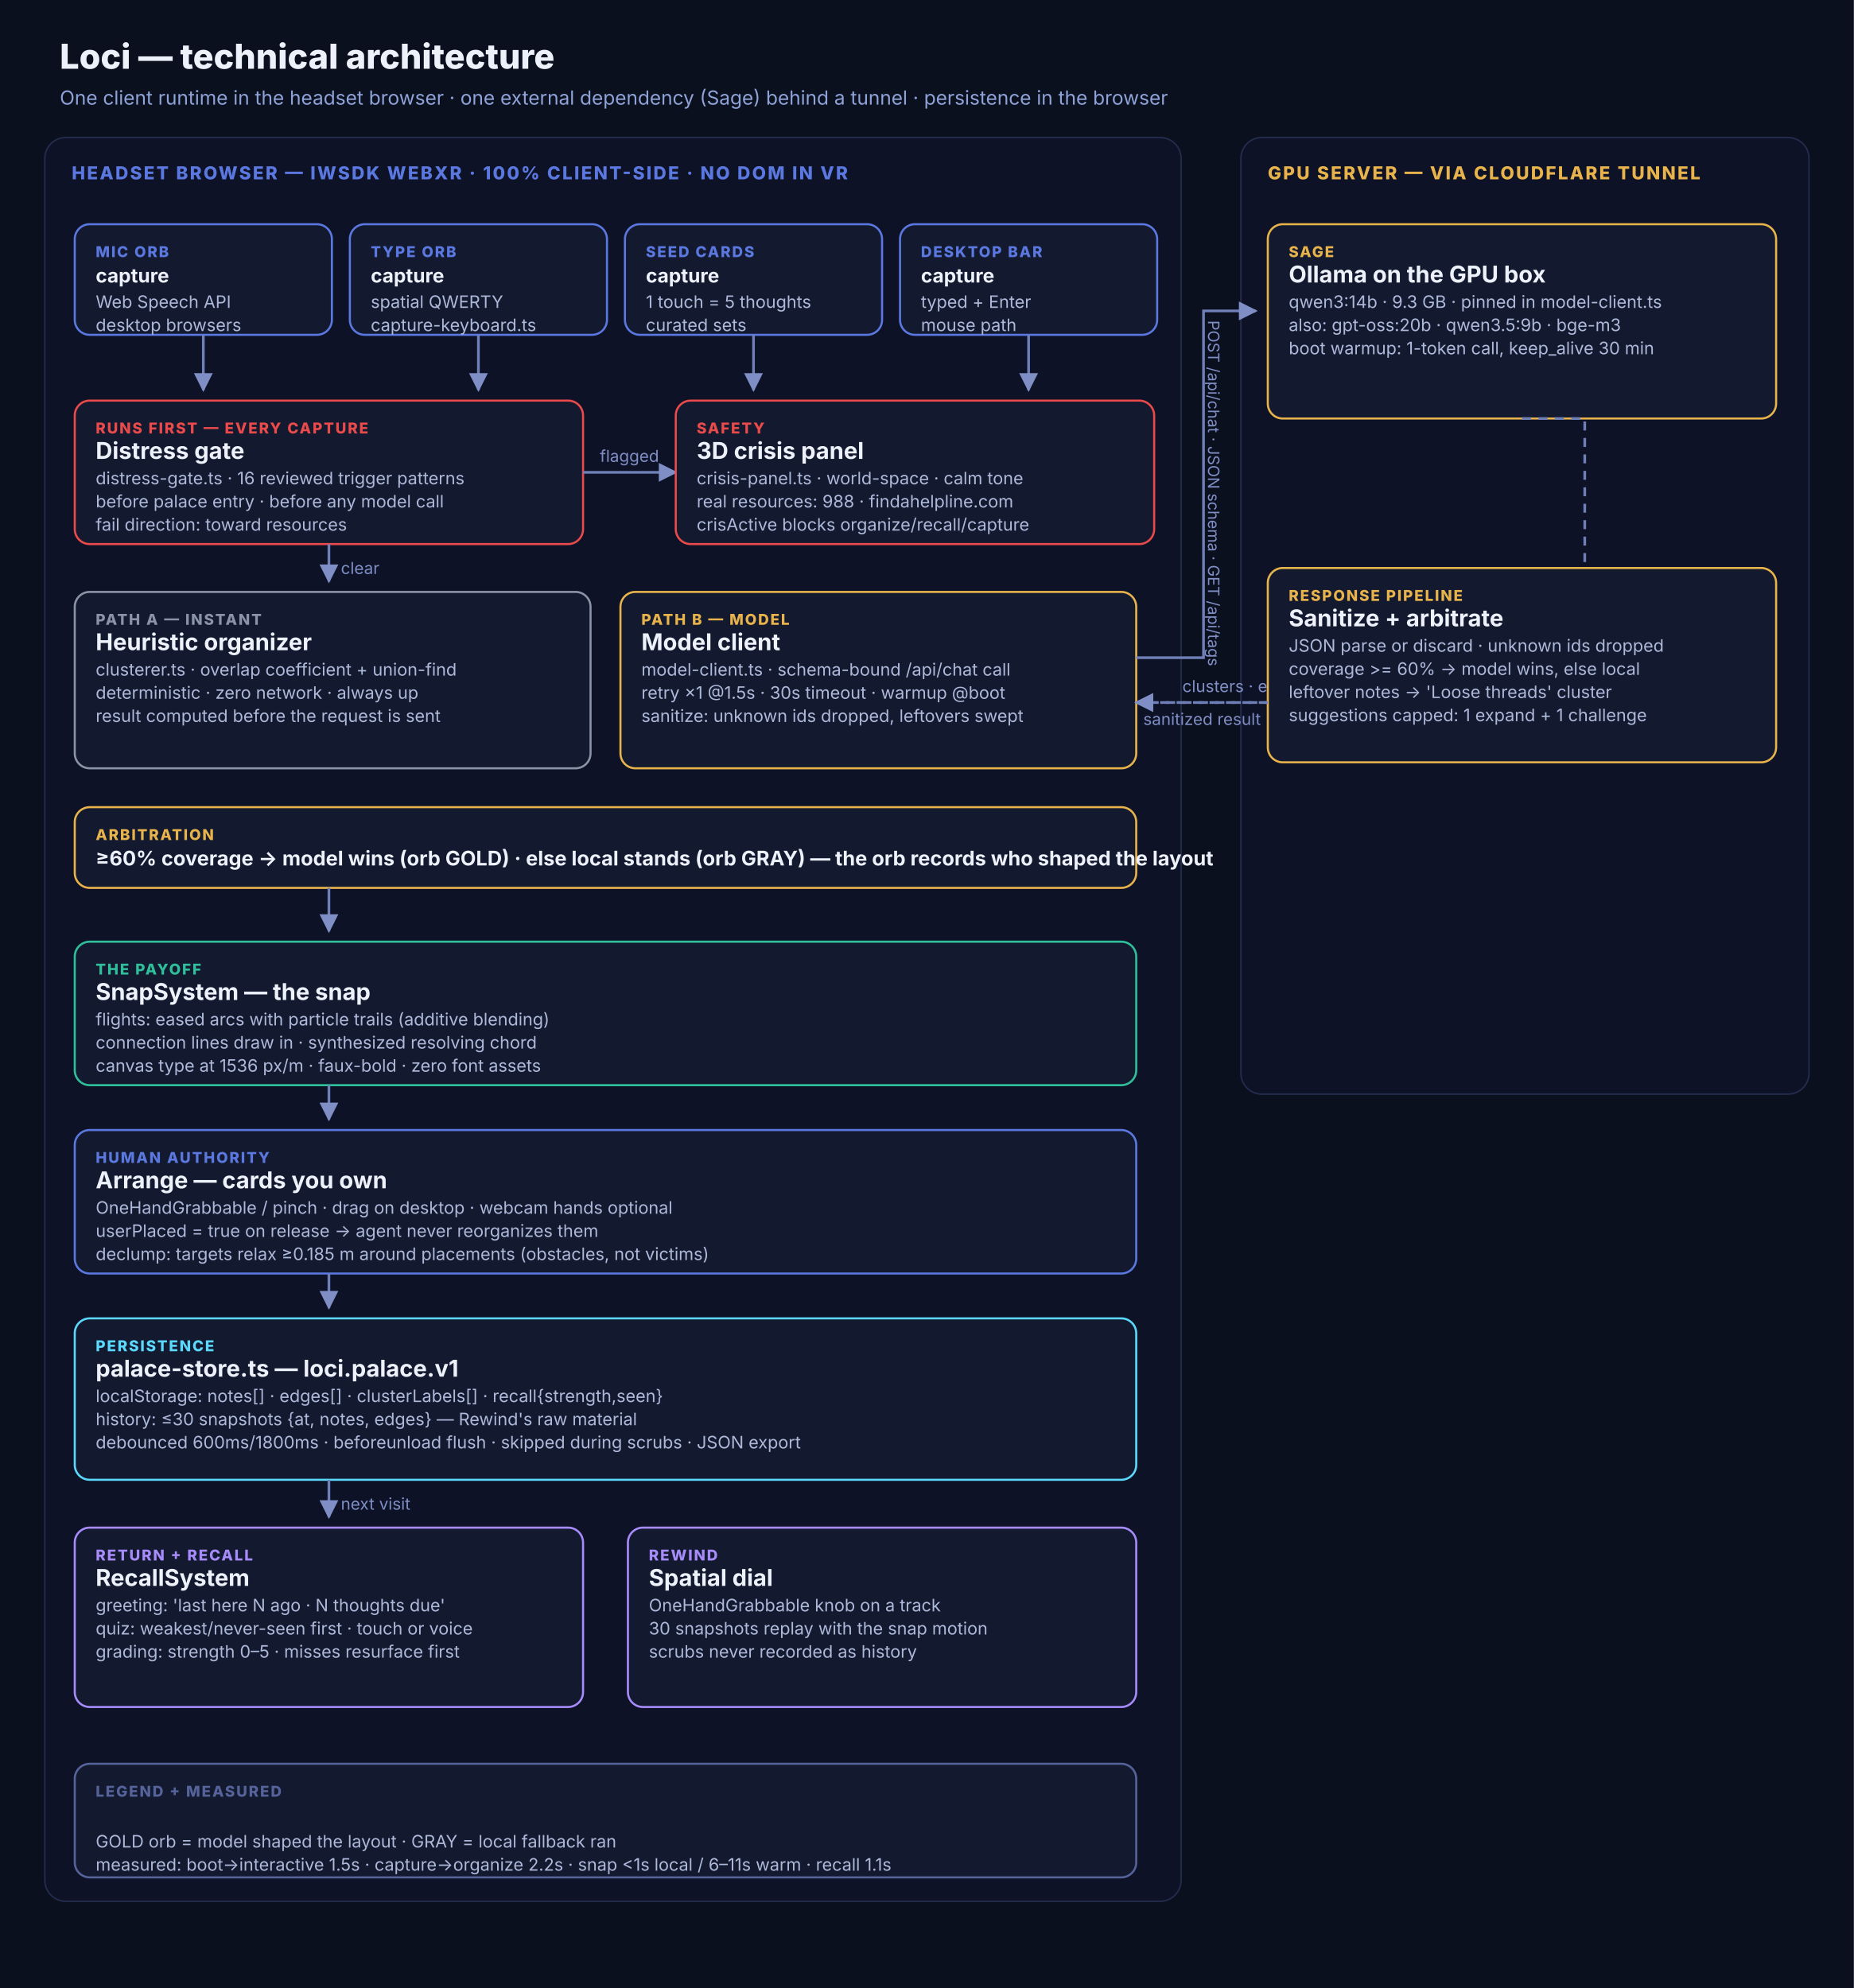
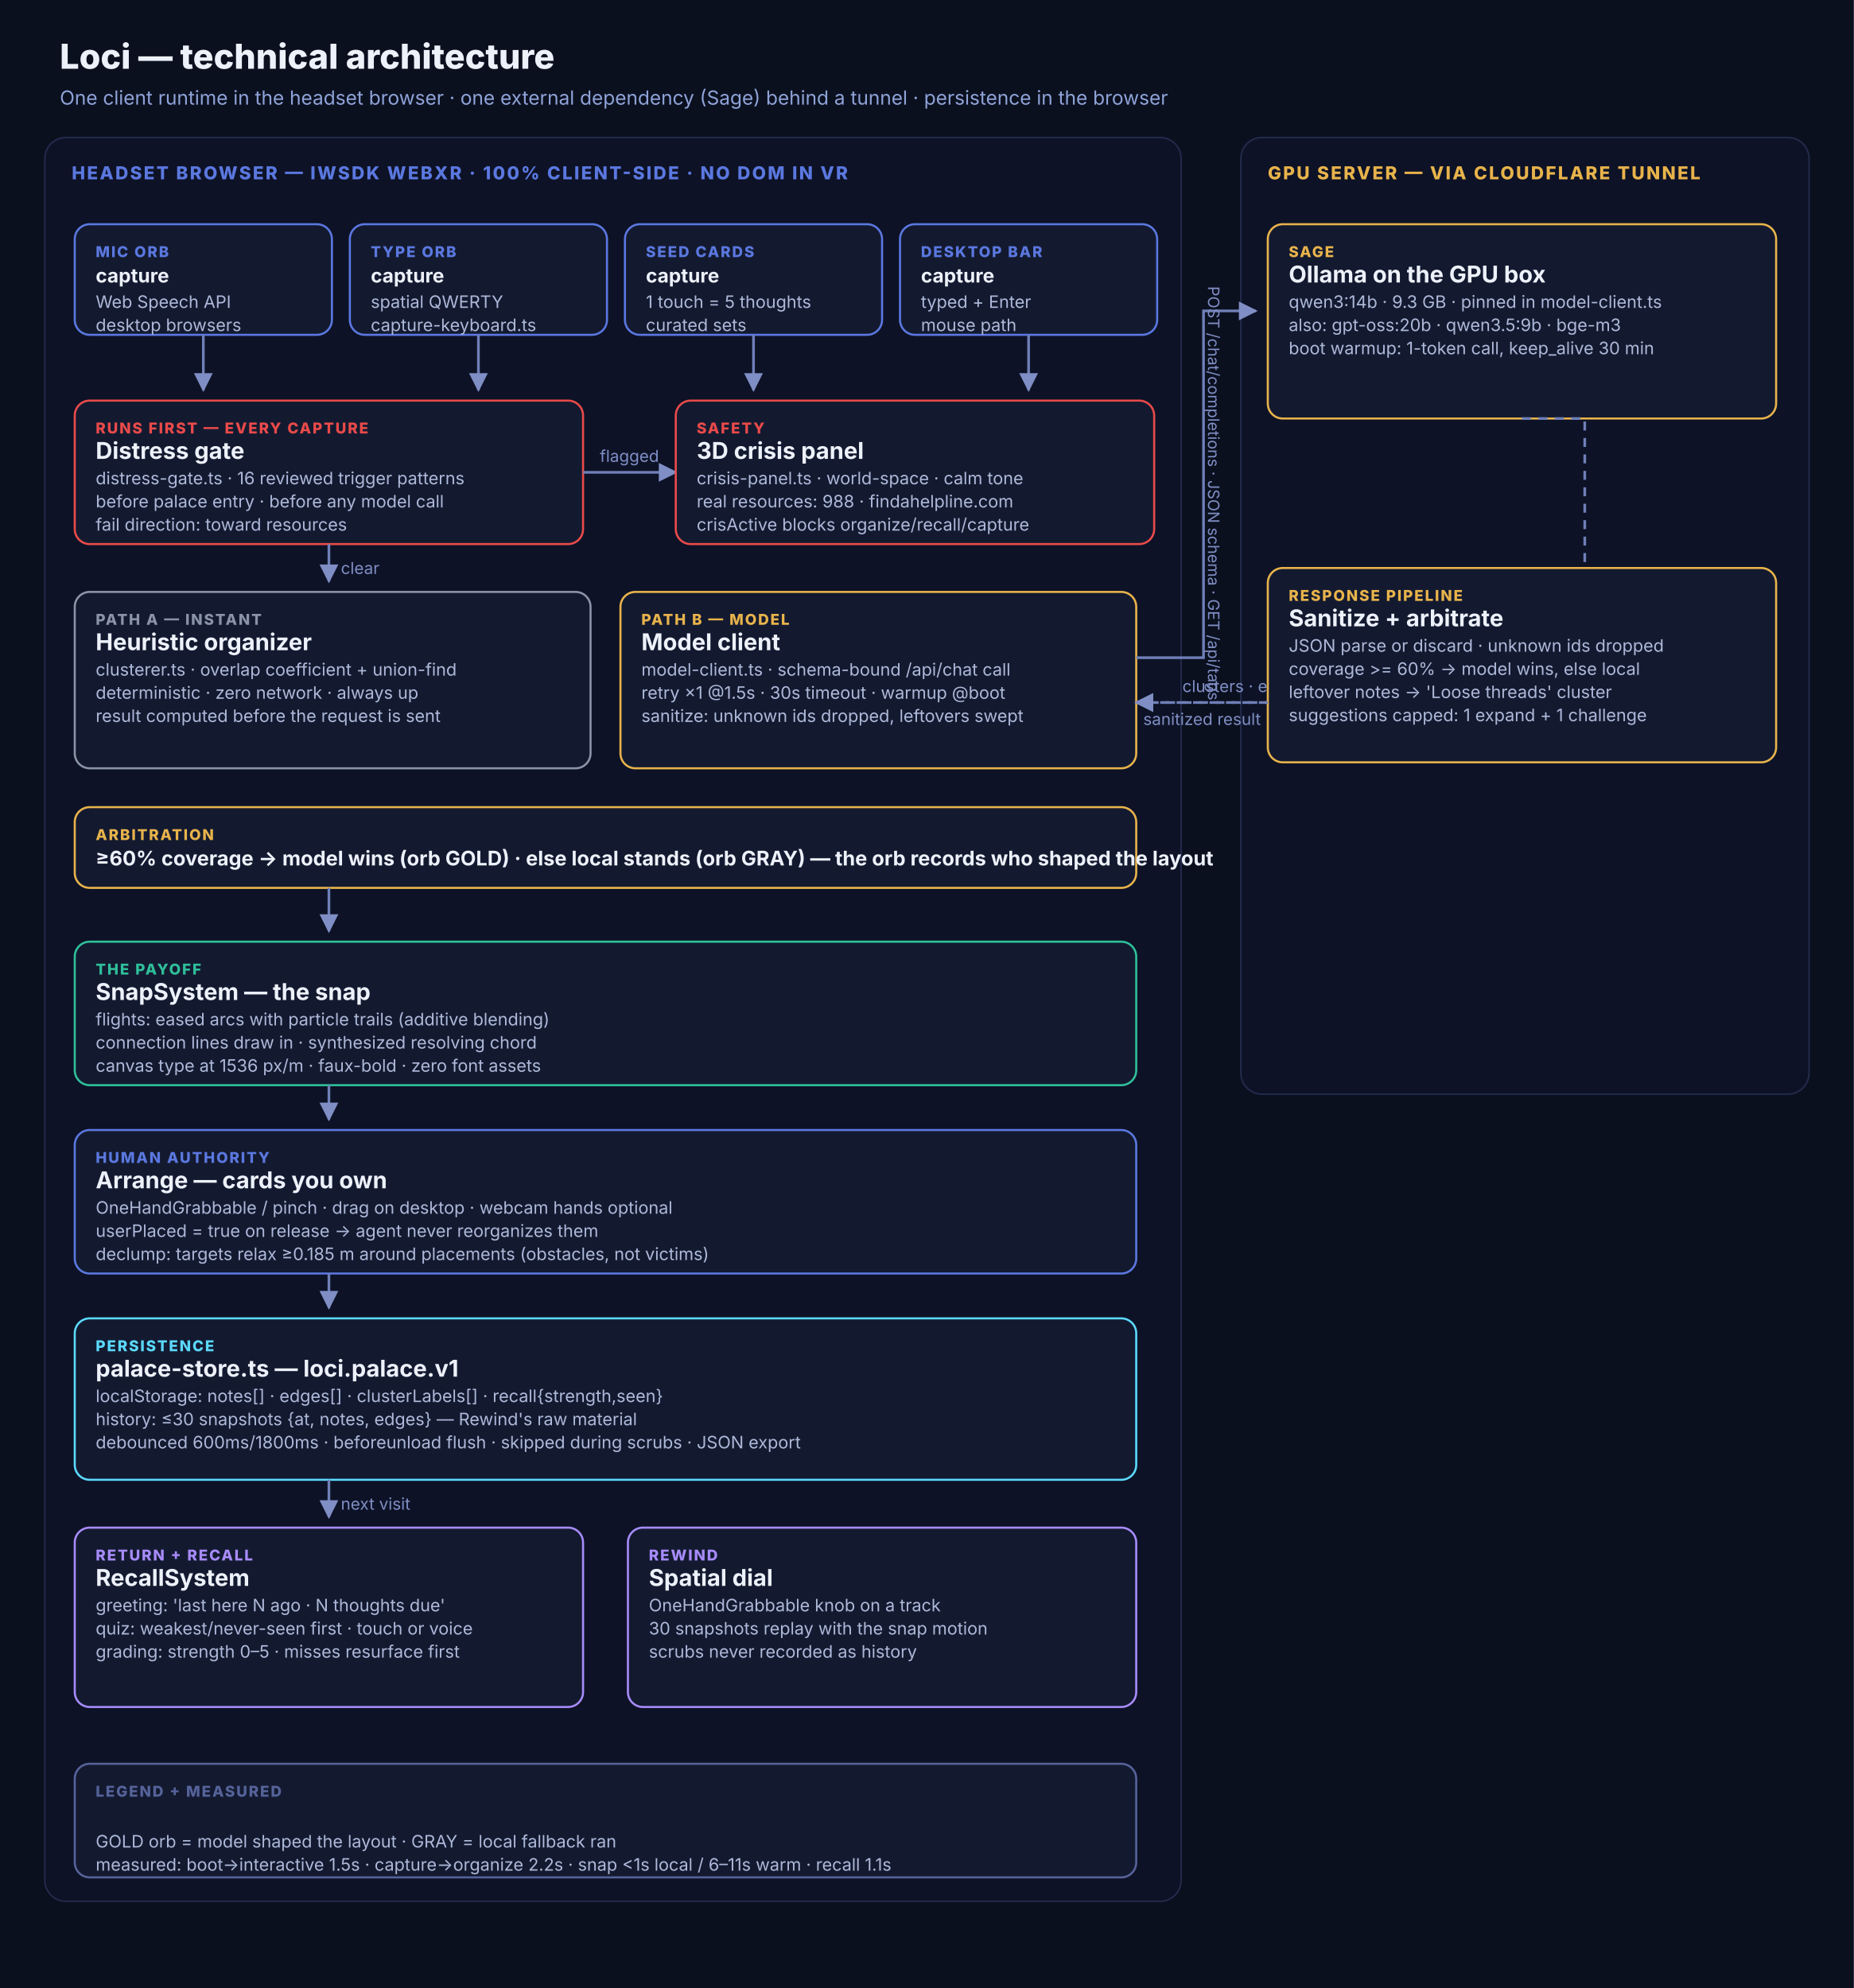
<svg xmlns="http://www.w3.org/2000/svg" width="1240" height="1330" viewBox="0 0 1240 1330" font-family="Inter, system-ui, sans-serif">
  <defs>
    <marker id="arr" viewBox="0 0 10 10" refX="9" refY="5" markerWidth="7" markerHeight="7" orient="auto-start-reverse">
      <path d="M0,0 L10,5 L0,10 z" fill="#7f8ec4" />
    </marker>
  </defs>
  <rect width="1240" height="1330" fill="#0b101f" />
  <text x="40" y="46" font-size="23" font-weight="800" fill="#EDF1FA">Loci — technical architecture</text>
  <text x="40" y="70" font-size="13" fill="#8fa3d8">One client runtime in the headset browser · one external dependency (Sage) behind a tunnel · persistence in the browser</text>
  <rect x="30" y="92" width="760" height="1180" rx="14" fill="#0d1226" stroke="#232c4d" />
  <text x="48" y="120" font-size="12" font-weight="800" fill="#5b78e0" letter-spacing="1.2">HEADSET BROWSER — IWSDK WEBXR · 100% CLIENT-SIDE · NO DOM IN VR</text>
  <rect x="830" y="92" width="380" height="640" rx="14" fill="#0d1226" stroke="#232c4d" />
  <text x="848" y="120" font-size="12" font-weight="800" fill="#e8b34b" letter-spacing="1.2">GPU SERVER — VIA CLOUDFLARE TUNNEL</text>
  <rect x="50" y="150" width="172" height="74" rx="10" fill="#131a30" stroke="#5b78e0" stroke-width="1.4" />
  <text x="64" y="172" font-size="10" font-weight="800" fill="#5b78e0" letter-spacing="1">MIC ORB</text>
  <text x="64" y="189" font-size="13" font-weight="700" fill="#EDF1FA">capture</text>
  <text x="64" y="206" font-size="11.5" fill="#aeb9d9">Web Speech API</text>
  <text x="64" y="221.5" font-size="11.5" fill="#aeb9d9">desktop browsers</text>
  <rect x="234" y="150" width="172" height="74" rx="10" fill="#131a30" stroke="#5b78e0" stroke-width="1.4" />
  <text x="248" y="172" font-size="10" font-weight="800" fill="#5b78e0" letter-spacing="1">TYPE ORB</text>
  <text x="248" y="189" font-size="13" font-weight="700" fill="#EDF1FA">capture</text>
  <text x="248" y="206" font-size="11.5" fill="#aeb9d9">spatial QWERTY</text>
  <text x="248" y="221.5" font-size="11.5" fill="#aeb9d9">capture-keyboard.ts</text>
  <rect x="418" y="150" width="172" height="74" rx="10" fill="#131a30" stroke="#5b78e0" stroke-width="1.4" />
  <text x="432" y="172" font-size="10" font-weight="800" fill="#5b78e0" letter-spacing="1">SEED CARDS</text>
  <text x="432" y="189" font-size="13" font-weight="700" fill="#EDF1FA">capture</text>
  <text x="432" y="206" font-size="11.5" fill="#aeb9d9">1 touch = 5 thoughts</text>
  <text x="432" y="221.5" font-size="11.5" fill="#aeb9d9">curated sets</text>
  <rect x="602" y="150" width="172" height="74" rx="10" fill="#131a30" stroke="#5b78e0" stroke-width="1.4" />
  <text x="616" y="172" font-size="10" font-weight="800" fill="#5b78e0" letter-spacing="1">DESKTOP BAR</text>
  <text x="616" y="189" font-size="13" font-weight="700" fill="#EDF1FA">capture</text>
  <text x="616" y="206" font-size="11.5" fill="#aeb9d9">typed + Enter</text>
  <text x="616" y="221.5" font-size="11.5" fill="#aeb9d9">mouse path</text>
  <line x1="136.0" y1="224" x2="136.0" y2="261" stroke="#6f7fb8" stroke-width="1.8" marker-end="url(#arr)" />
  <line x1="320.0" y1="224" x2="320.0" y2="261" stroke="#6f7fb8" stroke-width="1.8" marker-end="url(#arr)" />
  <line x1="504.0" y1="224" x2="504.0" y2="261" stroke="#6f7fb8" stroke-width="1.8" marker-end="url(#arr)" />
  <line x1="688.0" y1="224" x2="688.0" y2="261" stroke="#6f7fb8" stroke-width="1.8" marker-end="url(#arr)" />
  <rect x="50" y="268" width="340" height="96" rx="10" fill="#131a30" stroke="#ea4a4a" stroke-width="1.4" />
  <text x="64" y="290" font-size="10" font-weight="800" fill="#ea4a4a" letter-spacing="1">RUNS FIRST — EVERY CAPTURE</text>
  <text x="64" y="307" font-size="15.5" font-weight="700" fill="#EDF1FA">Distress gate</text>
  <text x="64" y="324" font-size="11.5" fill="#aeb9d9">distress-gate.ts · 16 reviewed trigger patterns</text>
  <text x="64" y="339.5" font-size="11.5" fill="#aeb9d9">before palace entry · before any model call</text>
  <text x="64" y="355.0" font-size="11.5" fill="#aeb9d9">fail direction: toward resources</text>
  <line x1="390" y1="316" x2="452" y2="316" stroke="#6f7fb8" stroke-width="1.8" marker-end="url(#arr)" />
  <text x="421.0" y="309" font-size="11" fill="#7f8ec4" text-anchor="middle">flagged</text>
  <rect x="452" y="268" width="320" height="96" rx="10" fill="#131a30" stroke="#ea4a4a" stroke-width="1.4" />
  <text x="466" y="290" font-size="10" font-weight="800" fill="#ea4a4a" letter-spacing="1">SAFETY</text>
  <text x="466" y="307" font-size="15.5" font-weight="700" fill="#EDF1FA">3D crisis panel</text>
  <text x="466" y="324" font-size="11.5" fill="#aeb9d9">crisis-panel.ts · world-space · calm tone</text>
  <text x="466" y="339.5" font-size="11.5" fill="#aeb9d9">real resources: 988 · findahelpline.com</text>
  <text x="466" y="355.0" font-size="11.5" fill="#aeb9d9">crisActive blocks organize/recall/capture</text>
  <line x1="220" y1="364" x2="220" y2="389" stroke="#6f7fb8" stroke-width="1.8" marker-end="url(#arr)" />
  <text x="228" y="384.0" font-size="11" fill="#7f8ec4">clear</text>
  <rect x="50" y="396" width="345" height="118" rx="10" fill="#131a30" stroke="#8a93a8" stroke-width="1.4" />
  <text x="64" y="418" font-size="10" font-weight="800" fill="#8a93a8" letter-spacing="1">PATH A — INSTANT</text>
  <text x="64" y="435" font-size="15.5" font-weight="700" fill="#EDF1FA">Heuristic organizer</text>
  <text x="64" y="452" font-size="11.5" fill="#aeb9d9">clusterer.ts · overlap coefficient + union-find</text>
  <text x="64" y="467.5" font-size="11.5" fill="#aeb9d9">deterministic · zero network · always up</text>
  <text x="64" y="483.0" font-size="11.5" fill="#aeb9d9">result computed before the request is sent</text>
  <rect x="415" y="396" width="345" height="118" rx="10" fill="#131a30" stroke="#e8b34b" stroke-width="1.4" />
  <text x="429" y="418" font-size="10" font-weight="800" fill="#e8b34b" letter-spacing="1">PATH B — MODEL</text>
  <text x="429" y="435" font-size="15.5" font-weight="700" fill="#EDF1FA">Model client</text>
  <text x="429" y="452" font-size="11.5" fill="#aeb9d9">model-client.ts · schema-bound /api/chat call</text>
  <text x="429" y="467.5" font-size="11.5" fill="#aeb9d9">retry ×1 @1.5s · 30s timeout · warmup @boot</text>
  <text x="429" y="483.0" font-size="11.5" fill="#aeb9d9">sanitize: unknown ids dropped, leftovers swept</text>
  <polyline points="760,440 805,440 805,208 840,208" fill="none" stroke="#6f7fb8" stroke-width="1.8" marker-end="url(#arr)" />
-   <text x="808" y="330" font-size="10.5" fill="#7f8ec4" transform="rotate(90 808 330)" text-anchor="middle">POST /api/chat · JSON schema · GET /api/tags</text>
+   <text x="808" y="330" font-size="10.5" fill="#7f8ec4" transform="rotate(90 808 330)" text-anchor="middle">POST /chat/completions · JSON schema · GET /api/tags</text>
  <rect x="848" y="150" width="340" height="130" rx="10" fill="#131a30" stroke="#e8b34b" stroke-width="1.4" />
  <text x="862" y="172" font-size="10" font-weight="800" fill="#e8b34b" letter-spacing="1">SAGE</text>
  <text x="862" y="189" font-size="15.5" font-weight="700" fill="#EDF1FA">Ollama on the GPU box</text>
  <text x="862" y="206" font-size="11.5" fill="#aeb9d9">qwen3:14b · 9.3 GB · pinned in model-client.ts</text>
  <text x="862" y="221.5" font-size="11.5" fill="#aeb9d9">also: gpt-oss:20b · qwen3.5:9b · bge-m3</text>
  <text x="862" y="237.0" font-size="11.5" fill="#aeb9d9">boot warmup: 1-token call, keep_alive 30 min</text>
  <polyline points="1018,280 1060,280 1060,470 760,470" fill="none" stroke="#6f7fb8" stroke-width="1.8" stroke-dasharray="6 5" marker-end="url(#arr)" />
  <text x="889.0" y="463" font-size="11" fill="#7f8ec4" text-anchor="middle">clusters · edges · suggestions (JSON)</text>
  <rect x="848" y="380" width="340" height="130" rx="10" fill="#131a30" stroke="#e8b34b" stroke-width="1.4" />
  <text x="862" y="402" font-size="10" font-weight="800" fill="#e8b34b" letter-spacing="1">RESPONSE PIPELINE</text>
  <text x="862" y="419" font-size="15.5" font-weight="700" fill="#EDF1FA">Sanitize + arbitrate</text>
  <text x="862" y="436" font-size="11.5" fill="#aeb9d9">JSON parse or discard · unknown ids dropped</text>
  <text x="862" y="451.5" font-size="11.5" fill="#aeb9d9">coverage &gt;= 60% -&gt; model wins, else local</text>
  <text x="862" y="467.0" font-size="11.5" fill="#aeb9d9">leftover notes -&gt; 'Loose threads' cluster</text>
  <text x="862" y="482.5" font-size="11.5" fill="#aeb9d9">suggestions capped: 1 expand + 1 challenge</text>
  <line x1="848" y1="470" x2="760" y2="470" stroke="#6f7fb8" stroke-width="1.8" stroke-dasharray="6 5" marker-end="url(#arr)" />
  <text x="804.0" y="485" font-size="11" fill="#7f8ec4" text-anchor="middle">sanitized result</text>
  <rect x="50" y="540" width="710" height="54" rx="10" fill="#131a30" stroke="#e8b34b" stroke-width="1.4" />
  <text x="64" y="562" font-size="10" font-weight="800" fill="#e8b34b" letter-spacing="1">ARBITRATION</text>
  <text x="64" y="579" font-size="13.5" font-weight="700" fill="#EDF1FA">≥60% coverage → model wins (orb GOLD) · else local stands (orb GRAY) — the orb records who shaped the layout</text>
  <line x1="220" y1="594" x2="220" y2="623" stroke="#6f7fb8" stroke-width="1.8" marker-end="url(#arr)" />
  <rect x="50" y="630" width="710" height="96" rx="10" fill="#131a30" stroke="#2fbf9a" stroke-width="1.4" />
  <text x="64" y="652" font-size="10" font-weight="800" fill="#2fbf9a" letter-spacing="1">THE PAYOFF</text>
  <text x="64" y="669" font-size="15.5" font-weight="700" fill="#EDF1FA">SnapSystem — the snap</text>
  <text x="64" y="686" font-size="11.5" fill="#aeb9d9">flights: eased arcs with particle trails (additive blending)</text>
  <text x="64" y="701.5" font-size="11.5" fill="#aeb9d9">connection lines draw in · synthesized resolving chord</text>
  <text x="64" y="717.0" font-size="11.5" fill="#aeb9d9">canvas type at 1536 px/m · faux-bold · zero font assets</text>
  <line x1="220" y1="726" x2="220" y2="749" stroke="#6f7fb8" stroke-width="1.8" marker-end="url(#arr)" />
  <rect x="50" y="756" width="710" height="96" rx="10" fill="#131a30" stroke="#5b78e0" stroke-width="1.4" />
  <text x="64" y="778" font-size="10" font-weight="800" fill="#5b78e0" letter-spacing="1">HUMAN AUTHORITY</text>
  <text x="64" y="795" font-size="15.5" font-weight="700" fill="#EDF1FA">Arrange — cards you own</text>
  <text x="64" y="812" font-size="11.5" fill="#aeb9d9">OneHandGrabbable / pinch · drag on desktop · webcam hands optional</text>
  <text x="64" y="827.5" font-size="11.5" fill="#aeb9d9">userPlaced = true on release → agent never reorganizes them</text>
  <text x="64" y="843.0" font-size="11.5" fill="#aeb9d9">declump: targets relax ≥0.185 m around placements (obstacles, not victims)</text>
  <line x1="220" y1="852" x2="220" y2="875" stroke="#6f7fb8" stroke-width="1.8" marker-end="url(#arr)" />
  <rect x="50" y="882" width="710" height="108" rx="10" fill="#131a30" stroke="#5bd9fd" stroke-width="1.4" />
  <text x="64" y="904" font-size="10" font-weight="800" fill="#5bd9fd" letter-spacing="1">PERSISTENCE</text>
  <text x="64" y="921" font-size="15.5" font-weight="700" fill="#EDF1FA">palace-store.ts — loci.palace.v1</text>
  <text x="64" y="938" font-size="11.5" fill="#aeb9d9">localStorage: notes[] · edges[] · clusterLabels[] · recall{strength,seen}</text>
  <text x="64" y="953.5" font-size="11.5" fill="#aeb9d9">history: ≤30 snapshots {at, notes, edges} — Rewind's raw material</text>
  <text x="64" y="969.0" font-size="11.5" fill="#aeb9d9">debounced 600ms/1800ms · beforeunload flush · skipped during scrubs · JSON export</text>
  <line x1="220" y1="990" x2="220" y2="1015" stroke="#6f7fb8" stroke-width="1.8" marker-end="url(#arr)" />
  <text x="228" y="1010.0" font-size="11" fill="#7f8ec4">next visit</text>
  <rect x="50" y="1022" width="340" height="120" rx="10" fill="#131a30" stroke="#a78bfa" stroke-width="1.4" />
  <text x="64" y="1044" font-size="10" font-weight="800" fill="#a78bfa" letter-spacing="1">RETURN + RECALL</text>
  <text x="64" y="1061" font-size="15.5" font-weight="700" fill="#EDF1FA">RecallSystem</text>
  <text x="64" y="1078" font-size="11.5" fill="#aeb9d9">greeting: 'last here N ago · N thoughts due'</text>
  <text x="64" y="1093.5" font-size="11.5" fill="#aeb9d9">quiz: weakest/never-seen first · touch or voice</text>
  <text x="64" y="1109.0" font-size="11.5" fill="#aeb9d9">grading: strength 0–5 · misses resurface first</text>
  <rect x="420" y="1022" width="340" height="120" rx="10" fill="#131a30" stroke="#a78bfa" stroke-width="1.4" />
  <text x="434" y="1044" font-size="10" font-weight="800" fill="#a78bfa" letter-spacing="1">REWIND</text>
  <text x="434" y="1061" font-size="15.5" font-weight="700" fill="#EDF1FA">Spatial dial</text>
  <text x="434" y="1078" font-size="11.5" fill="#aeb9d9">OneHandGrabbable knob on a track</text>
  <text x="434" y="1093.5" font-size="11.5" fill="#aeb9d9">30 snapshots replay with the snap motion</text>
  <text x="434" y="1109.0" font-size="11.5" fill="#aeb9d9">scrubs never recorded as history</text>
  <rect x="50" y="1180" width="710" height="76" rx="10" fill="#131a30" stroke="#56639a" stroke-width="1.4" />
  <text x="64" y="1202" font-size="10" font-weight="800" fill="#56639a" letter-spacing="1">LEGEND + MEASURED</text>
  <text x="64" y="1219" font-size="13" font-weight="700" fill="#EDF1FA" />
  <text x="64" y="1236" font-size="11.5" fill="#aeb9d9">GOLD orb = model shaped the layout · GRAY = local fallback ran</text>
  <text x="64" y="1251.5" font-size="11.5" fill="#aeb9d9">measured: boot→interactive 1.5s · capture→organize 2.2s · snap &lt;1s local / 6–11s warm · recall 1.1s</text>
</svg>
